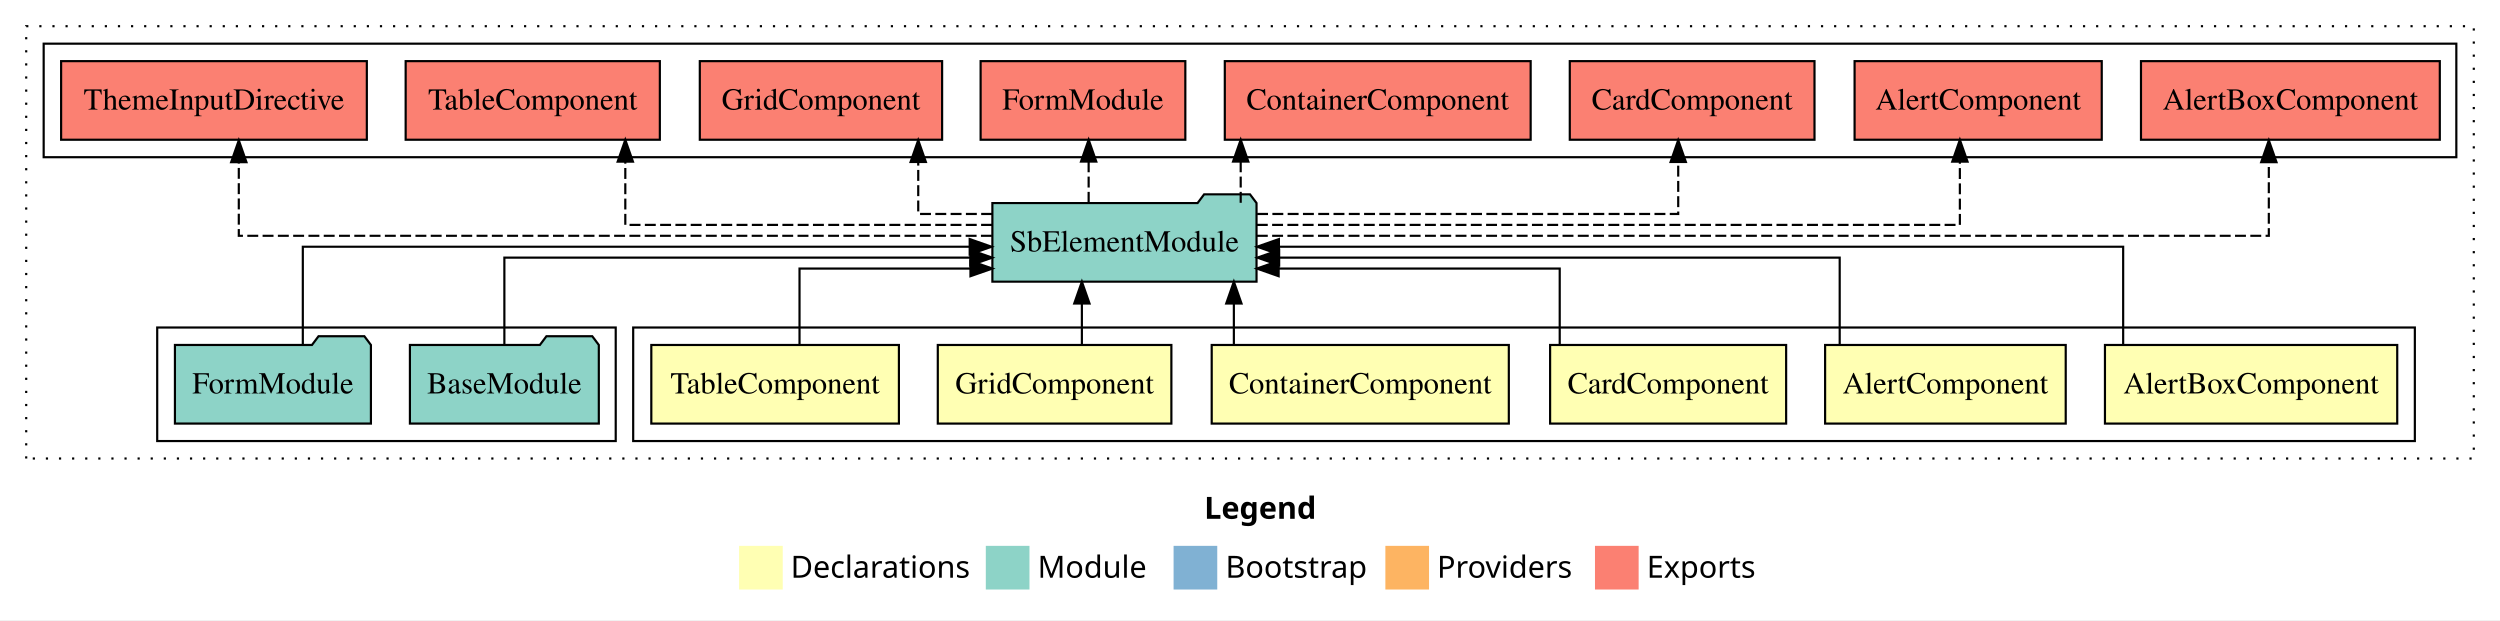
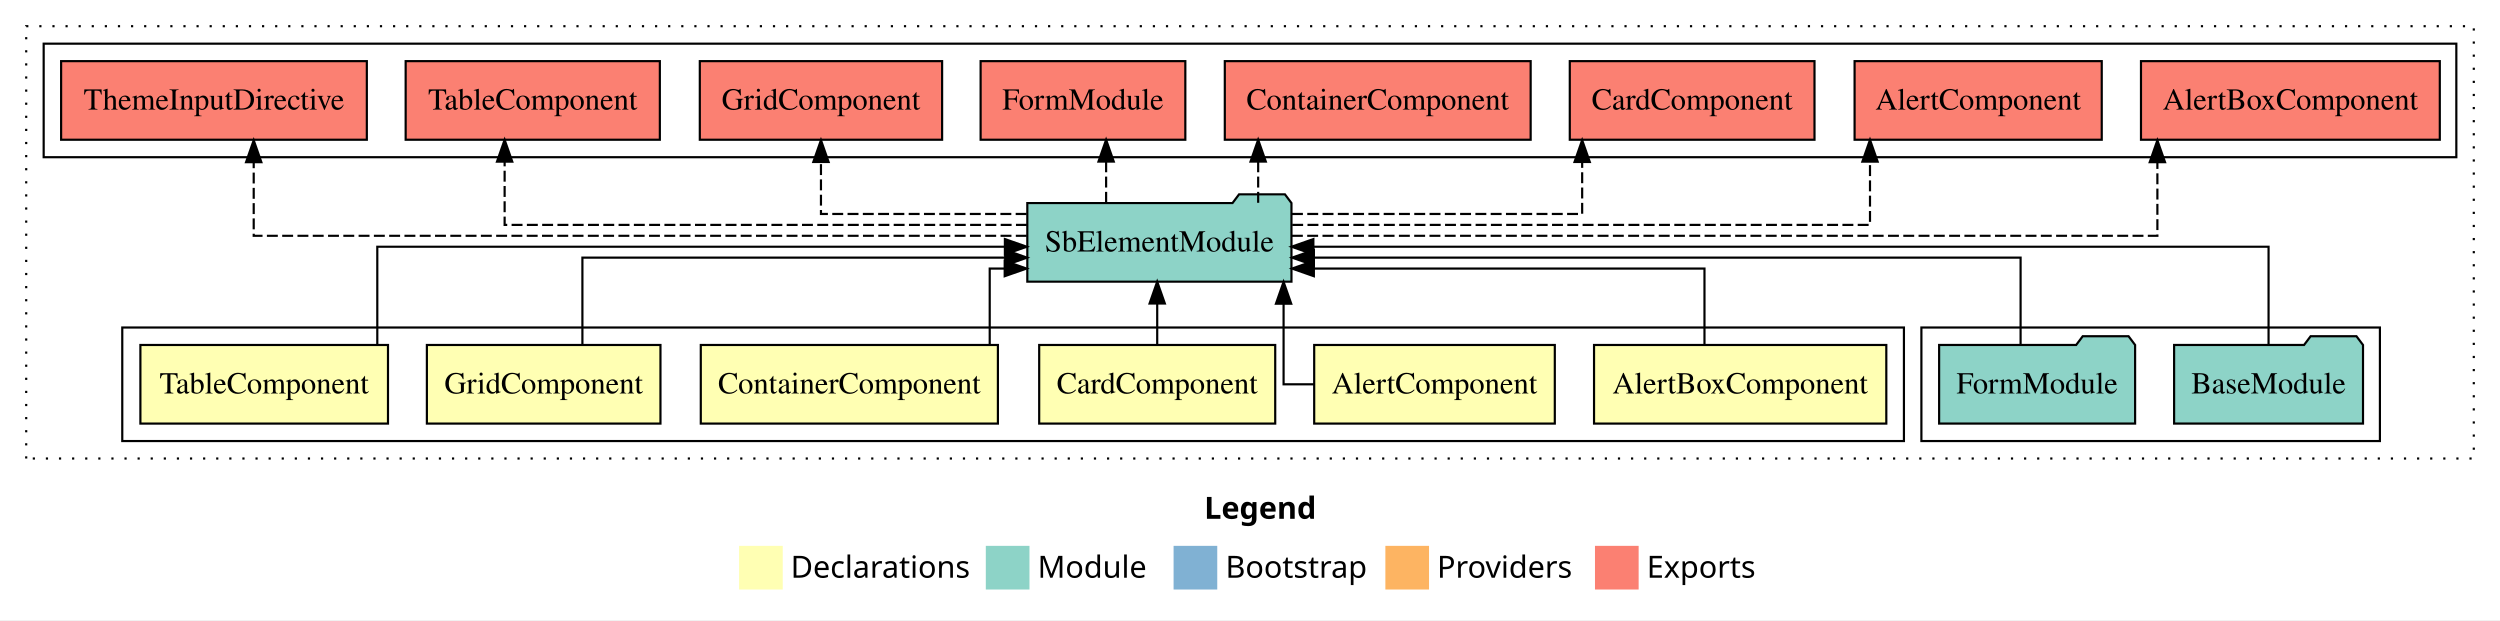
<svg xmlns="http://www.w3.org/2000/svg" width="1145pt" height="284pt" viewBox="0.00 0.00 1145.00 284.00">
  <g id="graph0" class="graph" transform="scale(1 1) rotate(0) translate(4 280)">
    <polygon fill="white" stroke="transparent" points="-4,4 -4,-280 1141,-280 1141,4 -4,4" />
    <text text-anchor="start" x="547.51" y="-42.4" font-family="sans-serif" font-weight="bold" font-size="14.00">Legend</text>
    <polygon fill="#ffffb3" stroke="transparent" points="334.5,-10 334.5,-30 354.5,-30 354.5,-10 334.5,-10" />
    <text text-anchor="start" x="358.13" y="-15.4" font-family="sans-serif" font-size="14.00">  Declarations</text>
    <polygon fill="#8dd3c7" stroke="transparent" points="447.5,-10 447.5,-30 467.5,-30 467.5,-10 447.5,-10" />
    <text text-anchor="start" x="471.23" y="-15.4" font-family="sans-serif" font-size="14.00">  Module</text>
    <polygon fill="#80b1d3" stroke="transparent" points="533.5,-10 533.5,-30 553.5,-30 553.5,-10 533.5,-10" />
    <text text-anchor="start" x="557.28" y="-15.4" font-family="sans-serif" font-size="14.00">  Bootstrap</text>
    <polygon fill="#fdb462" stroke="transparent" points="630.5,-10 630.5,-30 650.5,-30 650.5,-10 630.5,-10" />
    <text text-anchor="start" x="654.17" y="-15.4" font-family="sans-serif" font-size="14.00">  Providers</text>
    <polygon fill="#fb8072" stroke="transparent" points="726.5,-10 726.5,-30 746.5,-30 746.5,-10 726.5,-10" />
    <text text-anchor="start" x="750.23" y="-15.4" font-family="sans-serif" font-size="14.00">  Exports</text>
    <g id="clust1" class="cluster">
      <polygon fill="none" stroke="black" stroke-dasharray="1,5" points="8,-70 8,-268 1129,-268 1129,-70 8,-70" />
    </g>
-     <g id="clust2" class="cluster">
-       <polygon fill="none" stroke="black" points="286,-78 286,-130 1102,-130 1102,-78 286,-78" />
-     </g>
-     <g id="clust9" class="cluster">
-       <polygon fill="none" stroke="black" points="68,-78 68,-130 278,-130 278,-78 68,-78" />
-     </g>
    <g id="clust10" class="cluster">
      <polygon fill="none" stroke="black" points="16,-208 16,-260 1121,-260 1121,-208 16,-208" />
    </g>
+     <g id="clust9" class="cluster">
+       <polygon fill="none" stroke="black" points="876,-78 876,-130 1086,-130 1086,-78 876,-78" />
+     </g>
+     <g id="clust2" class="cluster">
+       <polygon fill="none" stroke="black" points="52,-78 52,-130 868,-130 868,-78 52,-78" />
+     </g>
    <g id="node1" class="node">
-       <polygon fill="#ffffb3" stroke="black" points="1093.93,-122 960.07,-122 960.07,-86 1093.93,-86 1093.93,-122" />
-       <text text-anchor="middle" x="1027" y="-99.8" font-family="Times,serif" font-size="14.00">AlertBoxComponent</text>
+       <polygon fill="#ffffb3" stroke="black" points="859.93,-122 726.07,-122 726.07,-86 859.93,-86 859.93,-122" />
+       <text text-anchor="middle" x="793" y="-99.8" font-family="Times,serif" font-size="14.00">AlertBoxComponent</text>
    </g>
    <g id="node7" class="node">
-       <polygon fill="#8dd3c7" stroke="black" points="571.49,-187 568.49,-191 547.49,-191 544.49,-187 450.51,-187 450.51,-151 571.49,-151 571.49,-187" />
-       <text text-anchor="middle" x="511" y="-164.8" font-family="Times,serif" font-size="14.00">SbElementModule</text>
+       <polygon fill="#8dd3c7" stroke="black" points="587.49,-187 584.49,-191 563.49,-191 560.49,-187 466.51,-187 466.51,-151 587.49,-151 587.49,-187" />
+       <text text-anchor="middle" x="527" y="-164.8" font-family="Times,serif" font-size="14.00">SbElementModule</text>
    </g>
    <g id="edge1" class="edge">
-       <path fill="none" stroke="black" d="M968.41,-122.22C968.41,-140.83 968.41,-167 968.41,-167 968.41,-167 581.74,-167 581.74,-167" />
-       <polygon fill="black" stroke="black" points="581.74,-163.5 571.74,-167 581.74,-170.5 581.74,-163.5" />
+       <path fill="none" stroke="black" d="M776.65,-122.24C776.65,-137.57 776.65,-157 776.65,-157 776.65,-157 597.75,-157 597.75,-157" />
+       <polygon fill="black" stroke="black" points="597.75,-153.5 587.75,-157 597.75,-160.5 597.75,-153.5" />
    </g>
    <g id="node2" class="node">
-       <polygon fill="#ffffb3" stroke="black" points="942.1,-122 831.9,-122 831.9,-86 942.1,-86 942.1,-122" />
-       <text text-anchor="middle" x="887" y="-99.8" font-family="Times,serif" font-size="14.00">AlertComponent</text>
+       <polygon fill="#ffffb3" stroke="black" points="708.1,-122 597.9,-122 597.9,-86 708.1,-86 708.1,-122" />
+       <text text-anchor="middle" x="653" y="-99.8" font-family="Times,serif" font-size="14.00">AlertComponent</text>
    </g>
    <g id="edge2" class="edge">
-       <path fill="none" stroke="black" d="M838.58,-122.03C838.58,-139.06 838.58,-162 838.58,-162 838.58,-162 581.85,-162 581.85,-162" />
-       <polygon fill="black" stroke="black" points="581.85,-158.5 571.85,-162 581.85,-165.5 581.85,-158.5" />
+       <path fill="none" stroke="black" d="M597.87,-104C589.66,-104 583.88,-104 583.88,-104 583.88,-104 583.88,-140.89 583.88,-140.89" />
+       <polygon fill="black" stroke="black" points="580.38,-140.89 583.88,-150.89 587.38,-140.89 580.38,-140.89" />
    </g>
    <g id="node3" class="node">
-       <polygon fill="#ffffb3" stroke="black" points="814.05,-122 705.95,-122 705.95,-86 814.05,-86 814.05,-122" />
-       <text text-anchor="middle" x="760" y="-99.8" font-family="Times,serif" font-size="14.00">CardComponent</text>
+       <polygon fill="#ffffb3" stroke="black" points="580.05,-122 471.95,-122 471.95,-86 580.05,-86 580.05,-122" />
+       <text text-anchor="middle" x="526" y="-99.8" font-family="Times,serif" font-size="14.00">CardComponent</text>
    </g>
    <g id="edge3" class="edge">
-       <path fill="none" stroke="black" d="M710.35,-122.24C710.35,-137.57 710.35,-157 710.35,-157 710.35,-157 581.62,-157 581.62,-157" />
-       <polygon fill="black" stroke="black" points="581.62,-153.5 571.62,-157 581.62,-160.5 581.62,-153.5" />
+       <path fill="none" stroke="black" d="M526,-122.11C526,-122.11 526,-140.99 526,-140.99" />
+       <polygon fill="black" stroke="black" points="522.5,-140.99 526,-150.99 529.5,-140.99 522.5,-140.99" />
    </g>
    <g id="node4" class="node">
-       <polygon fill="#ffffb3" stroke="black" points="687.04,-122 550.96,-122 550.96,-86 687.04,-86 687.04,-122" />
-       <text text-anchor="middle" x="619" y="-99.8" font-family="Times,serif" font-size="14.00">ContainerComponent</text>
+       <polygon fill="#ffffb3" stroke="black" points="453.04,-122 316.96,-122 316.96,-86 453.04,-86 453.04,-122" />
+       <text text-anchor="middle" x="385" y="-99.8" font-family="Times,serif" font-size="14.00">ContainerComponent</text>
    </g>
    <g id="edge4" class="edge">
-       <path fill="none" stroke="black" d="M561.11,-122.11C561.11,-122.11 561.11,-140.99 561.11,-140.99" />
-       <polygon fill="black" stroke="black" points="557.61,-140.99 561.11,-150.99 564.61,-140.99 557.61,-140.99" />
+       <path fill="none" stroke="black" d="M449.29,-122.24C449.29,-137.57 449.29,-157 449.29,-157 449.29,-157 456.15,-157 456.15,-157" />
+       <polygon fill="black" stroke="black" points="456.15,-160.5 466.15,-157 456.15,-153.5 456.15,-160.5" />
    </g>
    <g id="node5" class="node">
-       <polygon fill="#ffffb3" stroke="black" points="532.49,-122 425.51,-122 425.51,-86 532.49,-86 532.49,-122" />
-       <text text-anchor="middle" x="479" y="-99.8" font-family="Times,serif" font-size="14.00">GridComponent</text>
+       <polygon fill="#ffffb3" stroke="black" points="298.49,-122 191.51,-122 191.51,-86 298.49,-86 298.49,-122" />
+       <text text-anchor="middle" x="245" y="-99.8" font-family="Times,serif" font-size="14.00">GridComponent</text>
    </g>
    <g id="edge5" class="edge">
-       <path fill="none" stroke="black" d="M491.5,-122.11C491.5,-122.11 491.5,-140.99 491.5,-140.99" />
-       <polygon fill="black" stroke="black" points="488,-140.99 491.5,-150.99 495,-140.99 488,-140.99" />
+       <path fill="none" stroke="black" d="M262.74,-122.03C262.74,-139.06 262.74,-162 262.74,-162 262.74,-162 456.37,-162 456.37,-162" />
+       <polygon fill="black" stroke="black" points="456.37,-165.5 466.37,-162 456.37,-158.5 456.37,-165.5" />
    </g>
    <g id="node6" class="node">
-       <polygon fill="#ffffb3" stroke="black" points="407.7,-122 294.3,-122 294.3,-86 407.7,-86 407.7,-122" />
-       <text text-anchor="middle" x="351" y="-99.8" font-family="Times,serif" font-size="14.00">TableComponent</text>
+       <polygon fill="#ffffb3" stroke="black" points="173.7,-122 60.3,-122 60.3,-86 173.7,-86 173.7,-122" />
+       <text text-anchor="middle" x="117" y="-99.8" font-family="Times,serif" font-size="14.00">TableComponent</text>
    </g>
    <g id="edge6" class="edge">
-       <path fill="none" stroke="black" d="M362.18,-122.24C362.18,-137.57 362.18,-157 362.18,-157 362.18,-157 440.47,-157 440.47,-157" />
-       <polygon fill="black" stroke="black" points="440.47,-160.5 450.47,-157 440.47,-153.5 440.47,-160.5" />
+       <path fill="none" stroke="black" d="M168.8,-122.22C168.8,-140.83 168.8,-167 168.8,-167 168.8,-167 456.24,-167 456.24,-167" />
+       <polygon fill="black" stroke="black" points="456.24,-170.5 466.24,-167 456.24,-163.5 456.24,-170.5" />
    </g>
    <g id="node10" class="node">
      <polygon fill="#fb8072" stroke="black" points="1113.43,-252 976.57,-252 976.57,-216 1113.43,-216 1113.43,-252" />
      <text text-anchor="middle" x="1045" y="-229.8" font-family="Times,serif" font-size="14.00">AlertBoxComponent </text>
    </g>
    <g id="edge9" class="edge">
-       <path fill="none" stroke="black" stroke-dasharray="5,2" d="M571.64,-172C709.6,-172 1035.12,-172 1035.12,-172 1035.12,-172 1035.12,-205.73 1035.12,-205.73" />
-       <polygon fill="black" stroke="black" points="1031.63,-205.73 1035.12,-215.73 1038.63,-205.73 1031.63,-205.73" />
+       <path fill="none" stroke="black" stroke-dasharray="5,2" d="M587.7,-172C712.03,-172 984.08,-172 984.08,-172 984.08,-172 984.08,-205.73 984.08,-205.73" />
+       <polygon fill="black" stroke="black" points="980.58,-205.73 984.08,-215.73 987.58,-205.73 980.58,-205.73" />
    </g>
    <g id="node11" class="node">
      <polygon fill="#fb8072" stroke="black" points="958.6,-252 845.4,-252 845.4,-216 958.6,-216 958.6,-252" />
      <text text-anchor="middle" x="902" y="-229.8" font-family="Times,serif" font-size="14.00">AlertComponent </text>
    </g>
    <g id="edge10" class="edge">
-       <path fill="none" stroke="black" stroke-dasharray="5,2" d="M571.63,-177C679.52,-177 893.62,-177 893.62,-177 893.62,-177 893.62,-205.96 893.62,-205.96" />
-       <polygon fill="black" stroke="black" points="890.13,-205.96 893.62,-215.96 897.13,-205.96 890.13,-205.96" />
+       <path fill="none" stroke="black" stroke-dasharray="5,2" d="M587.83,-177C682.03,-177 852.46,-177 852.46,-177 852.46,-177 852.46,-205.96 852.46,-205.96" />
+       <polygon fill="black" stroke="black" points="848.96,-205.96 852.46,-215.96 855.96,-205.96 848.96,-205.96" />
    </g>
    <g id="node12" class="node">
      <polygon fill="#fb8072" stroke="black" points="827.04,-252 714.96,-252 714.96,-216 827.04,-216 827.04,-252" />
      <text text-anchor="middle" x="771" y="-229.8" font-family="Times,serif" font-size="14.00">CardComponent </text>
    </g>
    <g id="edge11" class="edge">
-       <path fill="none" stroke="black" stroke-dasharray="5,2" d="M571.75,-182C646.78,-182 764.62,-182 764.62,-182 764.62,-182 764.62,-205.81 764.62,-205.81" />
-       <polygon fill="black" stroke="black" points="761.13,-205.81 764.62,-215.81 768.13,-205.81 761.13,-205.81" />
+       <path fill="none" stroke="black" stroke-dasharray="5,2" d="M587.73,-182C644.52,-182 720.63,-182 720.63,-182 720.63,-182 720.63,-205.81 720.63,-205.81" />
+       <polygon fill="black" stroke="black" points="717.13,-205.81 720.63,-215.81 724.13,-205.81 717.13,-205.81" />
    </g>
    <g id="node13" class="node">
      <polygon fill="#fb8072" stroke="black" points="697.04,-252 556.96,-252 556.96,-216 697.04,-216 697.04,-252" />
      <text text-anchor="middle" x="627" y="-229.8" font-family="Times,serif" font-size="14.00">ContainerComponent </text>
    </g>
    <g id="edge12" class="edge">
-       <path fill="none" stroke="black" stroke-dasharray="5,2" d="M564.24,-187.11C564.24,-187.11 564.24,-205.99 564.24,-205.99" />
-       <polygon fill="black" stroke="black" points="560.74,-205.99 564.24,-215.99 567.74,-205.99 560.74,-205.99" />
+       <path fill="none" stroke="black" stroke-dasharray="5,2" d="M572.24,-187.11C572.24,-187.11 572.24,-205.99 572.24,-205.99" />
+       <polygon fill="black" stroke="black" points="568.74,-205.99 572.24,-215.99 575.74,-205.99 568.74,-205.99" />
    </g>
    <g id="node14" class="node">
      <polygon fill="#fb8072" stroke="black" points="538.88,-252 445.12,-252 445.12,-216 538.88,-216 538.88,-252" />
      <text text-anchor="middle" x="492" y="-229.8" font-family="Times,serif" font-size="14.00">FormModule </text>
    </g>
    <g id="edge13" class="edge">
-       <path fill="none" stroke="black" stroke-dasharray="5,2" d="M494.6,-187.11C494.6,-187.11 494.6,-205.99 494.6,-205.99" />
-       <polygon fill="black" stroke="black" points="491.1,-205.99 494.6,-215.99 498.1,-205.99 491.1,-205.99" />
+       <path fill="none" stroke="black" stroke-dasharray="5,2" d="M502.6,-187.11C502.6,-187.11 502.6,-205.99 502.6,-205.99" />
+       <polygon fill="black" stroke="black" points="499.1,-205.99 502.6,-215.99 506.1,-205.99 499.1,-205.99" />
    </g>
    <g id="node15" class="node">
      <polygon fill="#fb8072" stroke="black" points="427.49,-252 316.51,-252 316.51,-216 427.49,-216 427.49,-252" />
      <text text-anchor="middle" x="372" y="-229.8" font-family="Times,serif" font-size="14.00">GridComponent </text>
    </g>
    <g id="edge14" class="edge">
-       <path fill="none" stroke="black" stroke-dasharray="5,2" d="M450.38,-182C431.99,-182 416.55,-182 416.55,-182 416.55,-182 416.55,-205.81 416.55,-205.81" />
-       <polygon fill="black" stroke="black" points="413.05,-205.81 416.55,-215.81 420.05,-205.81 413.05,-205.81" />
+       <path fill="none" stroke="black" stroke-dasharray="5,2" d="M466.18,-182C422.76,-182 372,-182 372,-182 372,-182 372,-205.81 372,-205.81" />
+       <polygon fill="black" stroke="black" points="368.5,-205.81 372,-215.81 375.5,-205.81 368.5,-205.81" />
    </g>
    <g id="node16" class="node">
      <polygon fill="#fb8072" stroke="black" points="298.21,-252 181.79,-252 181.79,-216 298.21,-216 298.21,-252" />
      <text text-anchor="middle" x="240" y="-229.8" font-family="Times,serif" font-size="14.00">TableComponent </text>
    </g>
    <g id="edge15" class="edge">
-       <path fill="none" stroke="black" stroke-dasharray="5,2" d="M450.34,-177C382.61,-177 282.39,-177 282.39,-177 282.39,-177 282.39,-205.96 282.39,-205.96" />
-       <polygon fill="black" stroke="black" points="278.89,-205.96 282.39,-215.96 285.89,-205.96 278.89,-205.96" />
+       <path fill="none" stroke="black" stroke-dasharray="5,2" d="M466.31,-177C378.69,-177 227.12,-177 227.12,-177 227.12,-177 227.12,-205.96 227.12,-205.96" />
+       <polygon fill="black" stroke="black" points="223.62,-205.96 227.12,-215.96 230.62,-205.96 223.62,-205.96" />
    </g>
    <g id="node17" class="node">
      <polygon fill="#fb8072" stroke="black" points="164.01,-252 23.99,-252 23.99,-216 164.01,-216 164.01,-252" />
      <text text-anchor="middle" x="94" y="-229.8" font-family="Times,serif" font-size="14.00">ThemeInputDirective </text>
    </g>
    <g id="edge16" class="edge">
-       <path fill="none" stroke="black" stroke-dasharray="5,2" d="M450.27,-172C337.12,-172 105.37,-172 105.37,-172 105.37,-172 105.37,-205.73 105.37,-205.73" />
-       <polygon fill="black" stroke="black" points="101.87,-205.73 105.37,-215.73 108.87,-205.73 101.87,-205.73" />
+       <path fill="none" stroke="black" stroke-dasharray="5,2" d="M466.24,-172C351.03,-172 112.2,-172 112.2,-172 112.2,-172 112.2,-205.73 112.2,-205.73" />
+       <polygon fill="black" stroke="black" points="108.7,-205.73 112.2,-215.73 115.7,-205.73 108.7,-205.73" />
    </g>
    <g id="node8" class="node">
-       <polygon fill="#8dd3c7" stroke="black" points="270.26,-122 267.26,-126 246.26,-126 243.26,-122 183.74,-122 183.74,-86 270.26,-86 270.26,-122" />
-       <text text-anchor="middle" x="227" y="-99.8" font-family="Times,serif" font-size="14.00">BaseModule</text>
+       <polygon fill="#8dd3c7" stroke="black" points="1078.26,-122 1075.26,-126 1054.26,-126 1051.26,-122 991.74,-122 991.74,-86 1078.26,-86 1078.26,-122" />
+       <text text-anchor="middle" x="1035" y="-99.8" font-family="Times,serif" font-size="14.00">BaseModule</text>
    </g>
    <g id="edge7" class="edge">
-       <path fill="none" stroke="black" d="M227,-122.03C227,-139.06 227,-162 227,-162 227,-162 440.42,-162 440.42,-162" />
-       <polygon fill="black" stroke="black" points="440.42,-165.5 450.42,-162 440.42,-158.5 440.42,-165.5" />
+       <path fill="none" stroke="black" d="M1035,-122.22C1035,-140.83 1035,-167 1035,-167 1035,-167 597.52,-167 597.52,-167" />
+       <polygon fill="black" stroke="black" points="597.52,-163.5 587.52,-167 597.52,-170.5 597.52,-163.5" />
    </g>
    <g id="node9" class="node">
-       <polygon fill="#8dd3c7" stroke="black" points="165.88,-122 162.88,-126 141.88,-126 138.88,-122 76.12,-122 76.12,-86 165.88,-86 165.88,-122" />
-       <text text-anchor="middle" x="121" y="-99.8" font-family="Times,serif" font-size="14.00">FormModule</text>
+       <polygon fill="#8dd3c7" stroke="black" points="973.88,-122 970.88,-126 949.88,-126 946.88,-122 884.12,-122 884.12,-86 973.88,-86 973.88,-122" />
+       <text text-anchor="middle" x="929" y="-99.8" font-family="Times,serif" font-size="14.00">FormModule</text>
    </g>
    <g id="edge8" class="edge">
-       <path fill="none" stroke="black" d="M134.69,-122.22C134.69,-140.83 134.69,-167 134.69,-167 134.69,-167 440.12,-167 440.12,-167" />
-       <polygon fill="black" stroke="black" points="440.12,-170.5 450.12,-167 440.12,-163.5 440.12,-170.5" />
+       <path fill="none" stroke="black" d="M921.43,-122.03C921.43,-139.06 921.43,-162 921.43,-162 921.43,-162 597.76,-162 597.76,-162" />
+       <polygon fill="black" stroke="black" points="597.77,-158.5 587.76,-162 597.76,-165.5 597.77,-158.5" />
    </g>
  </g>
</svg>
